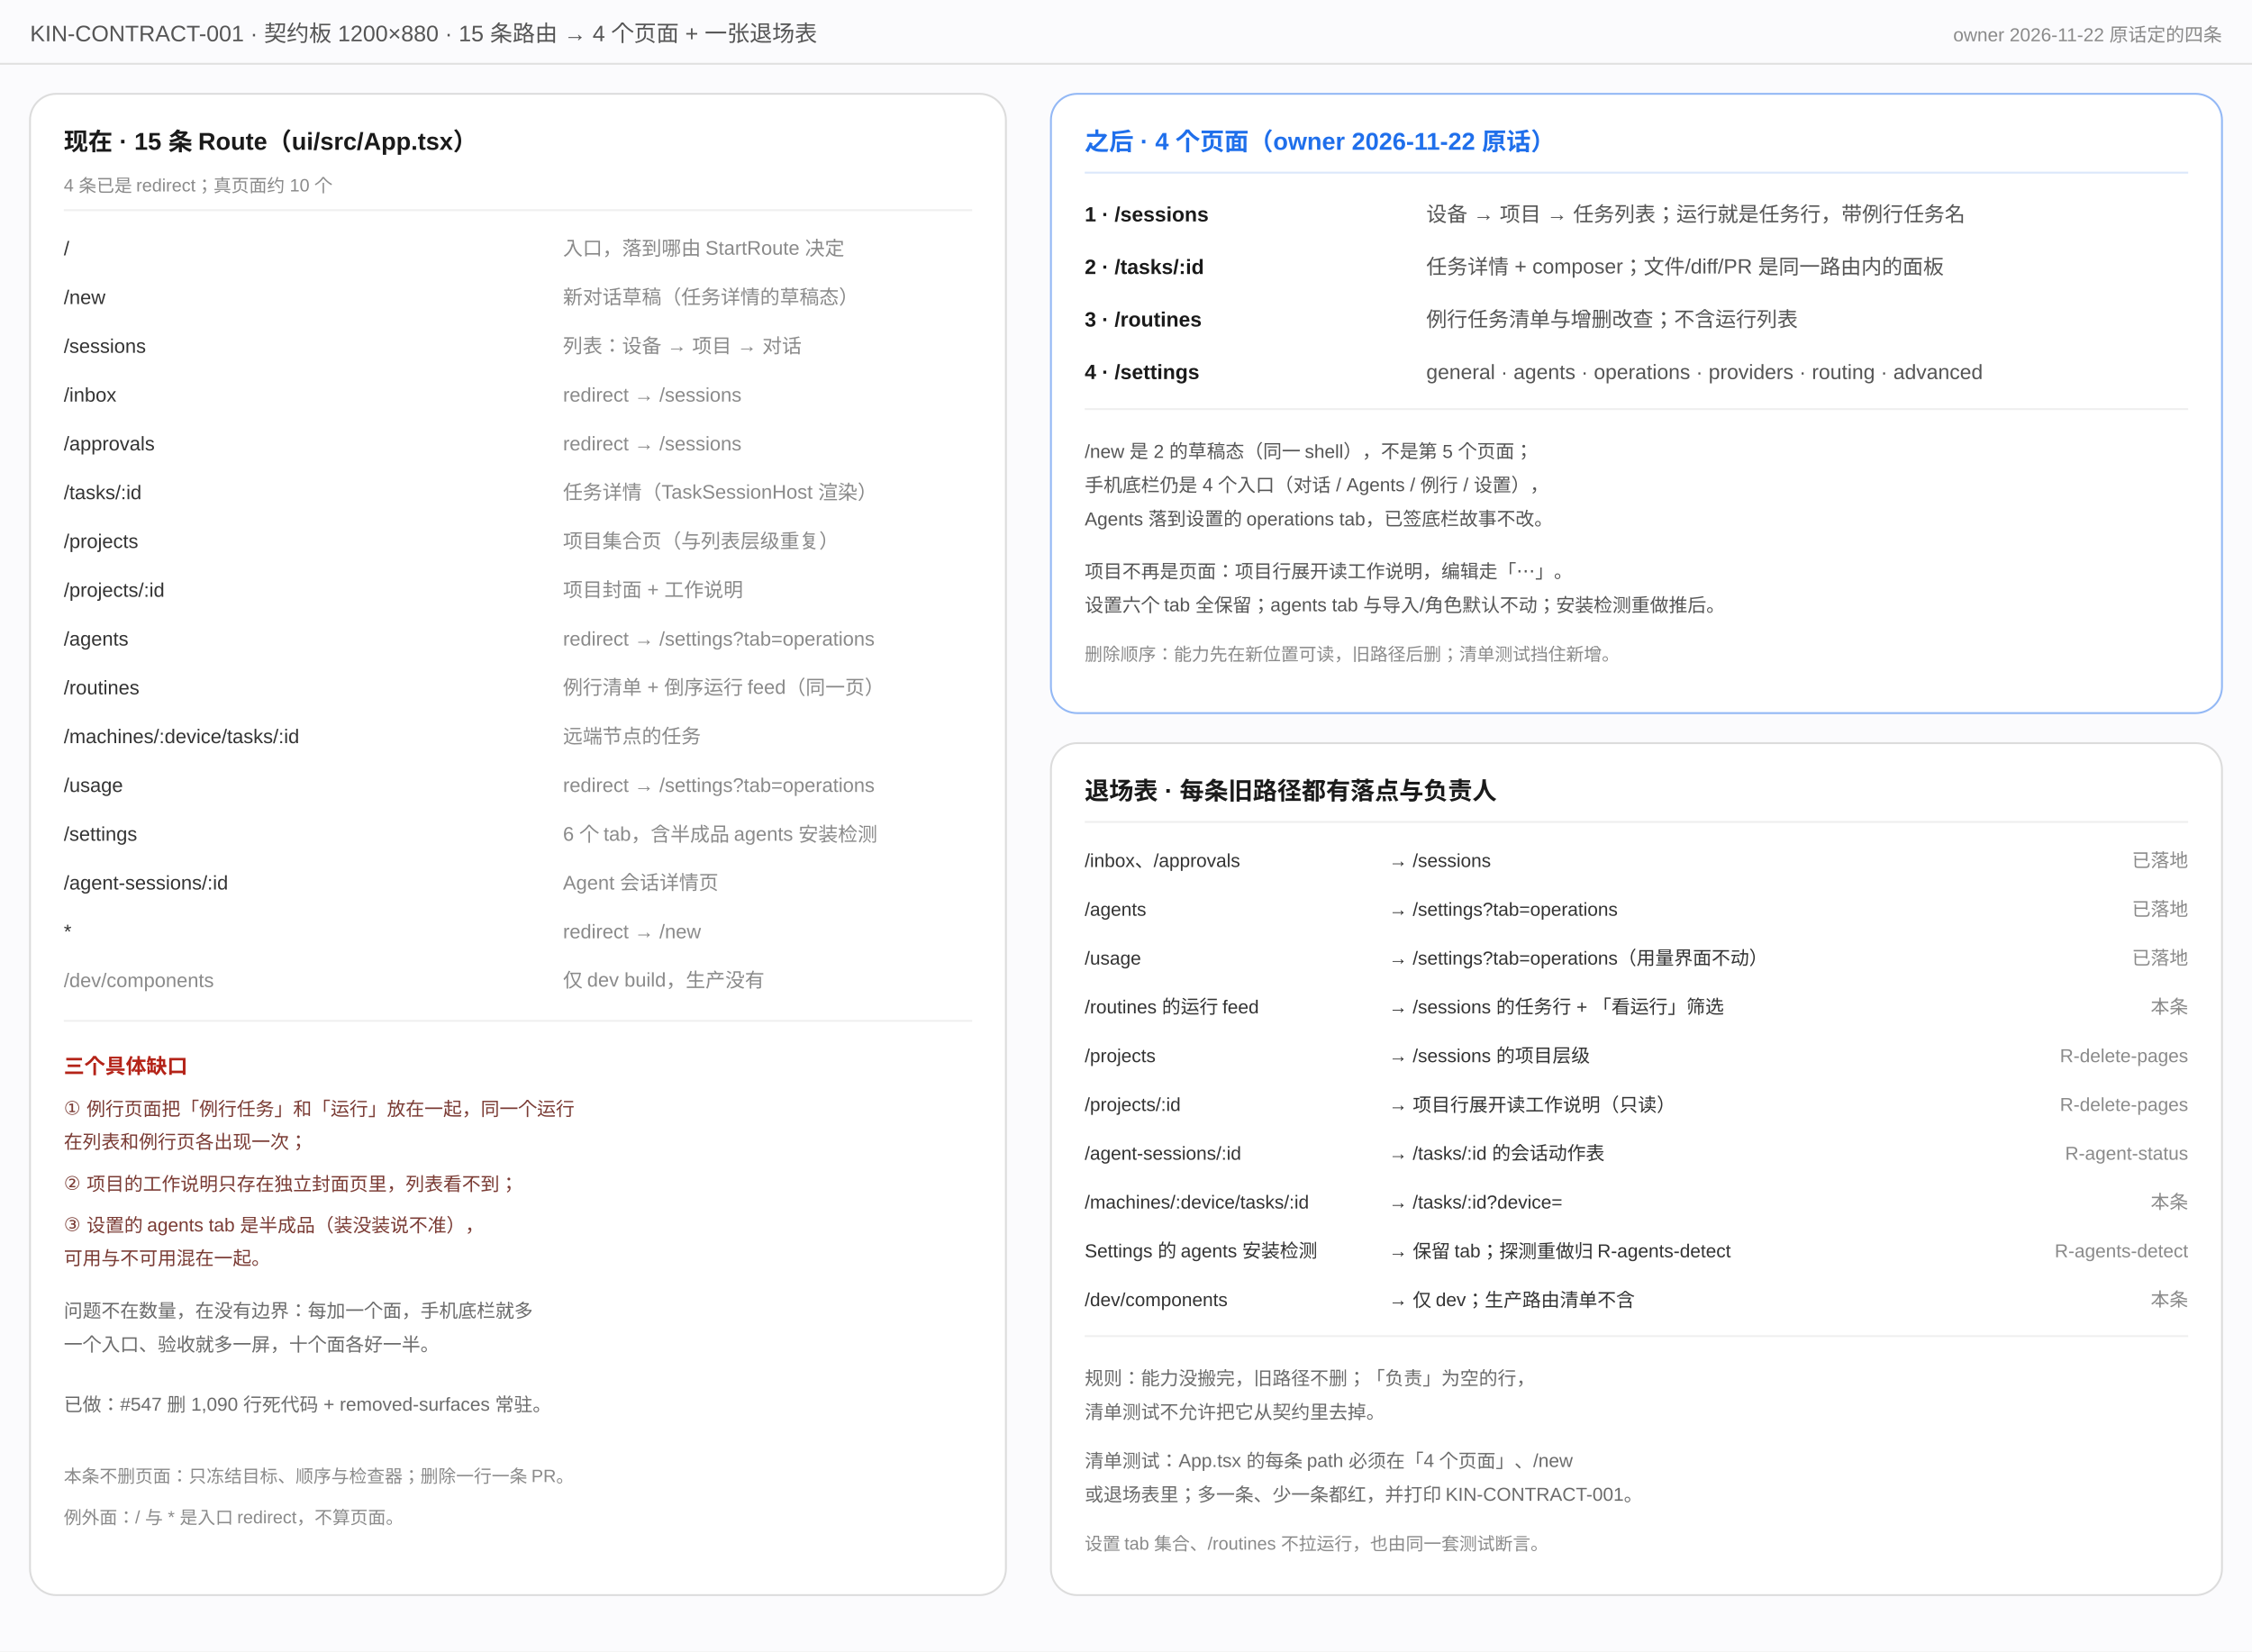
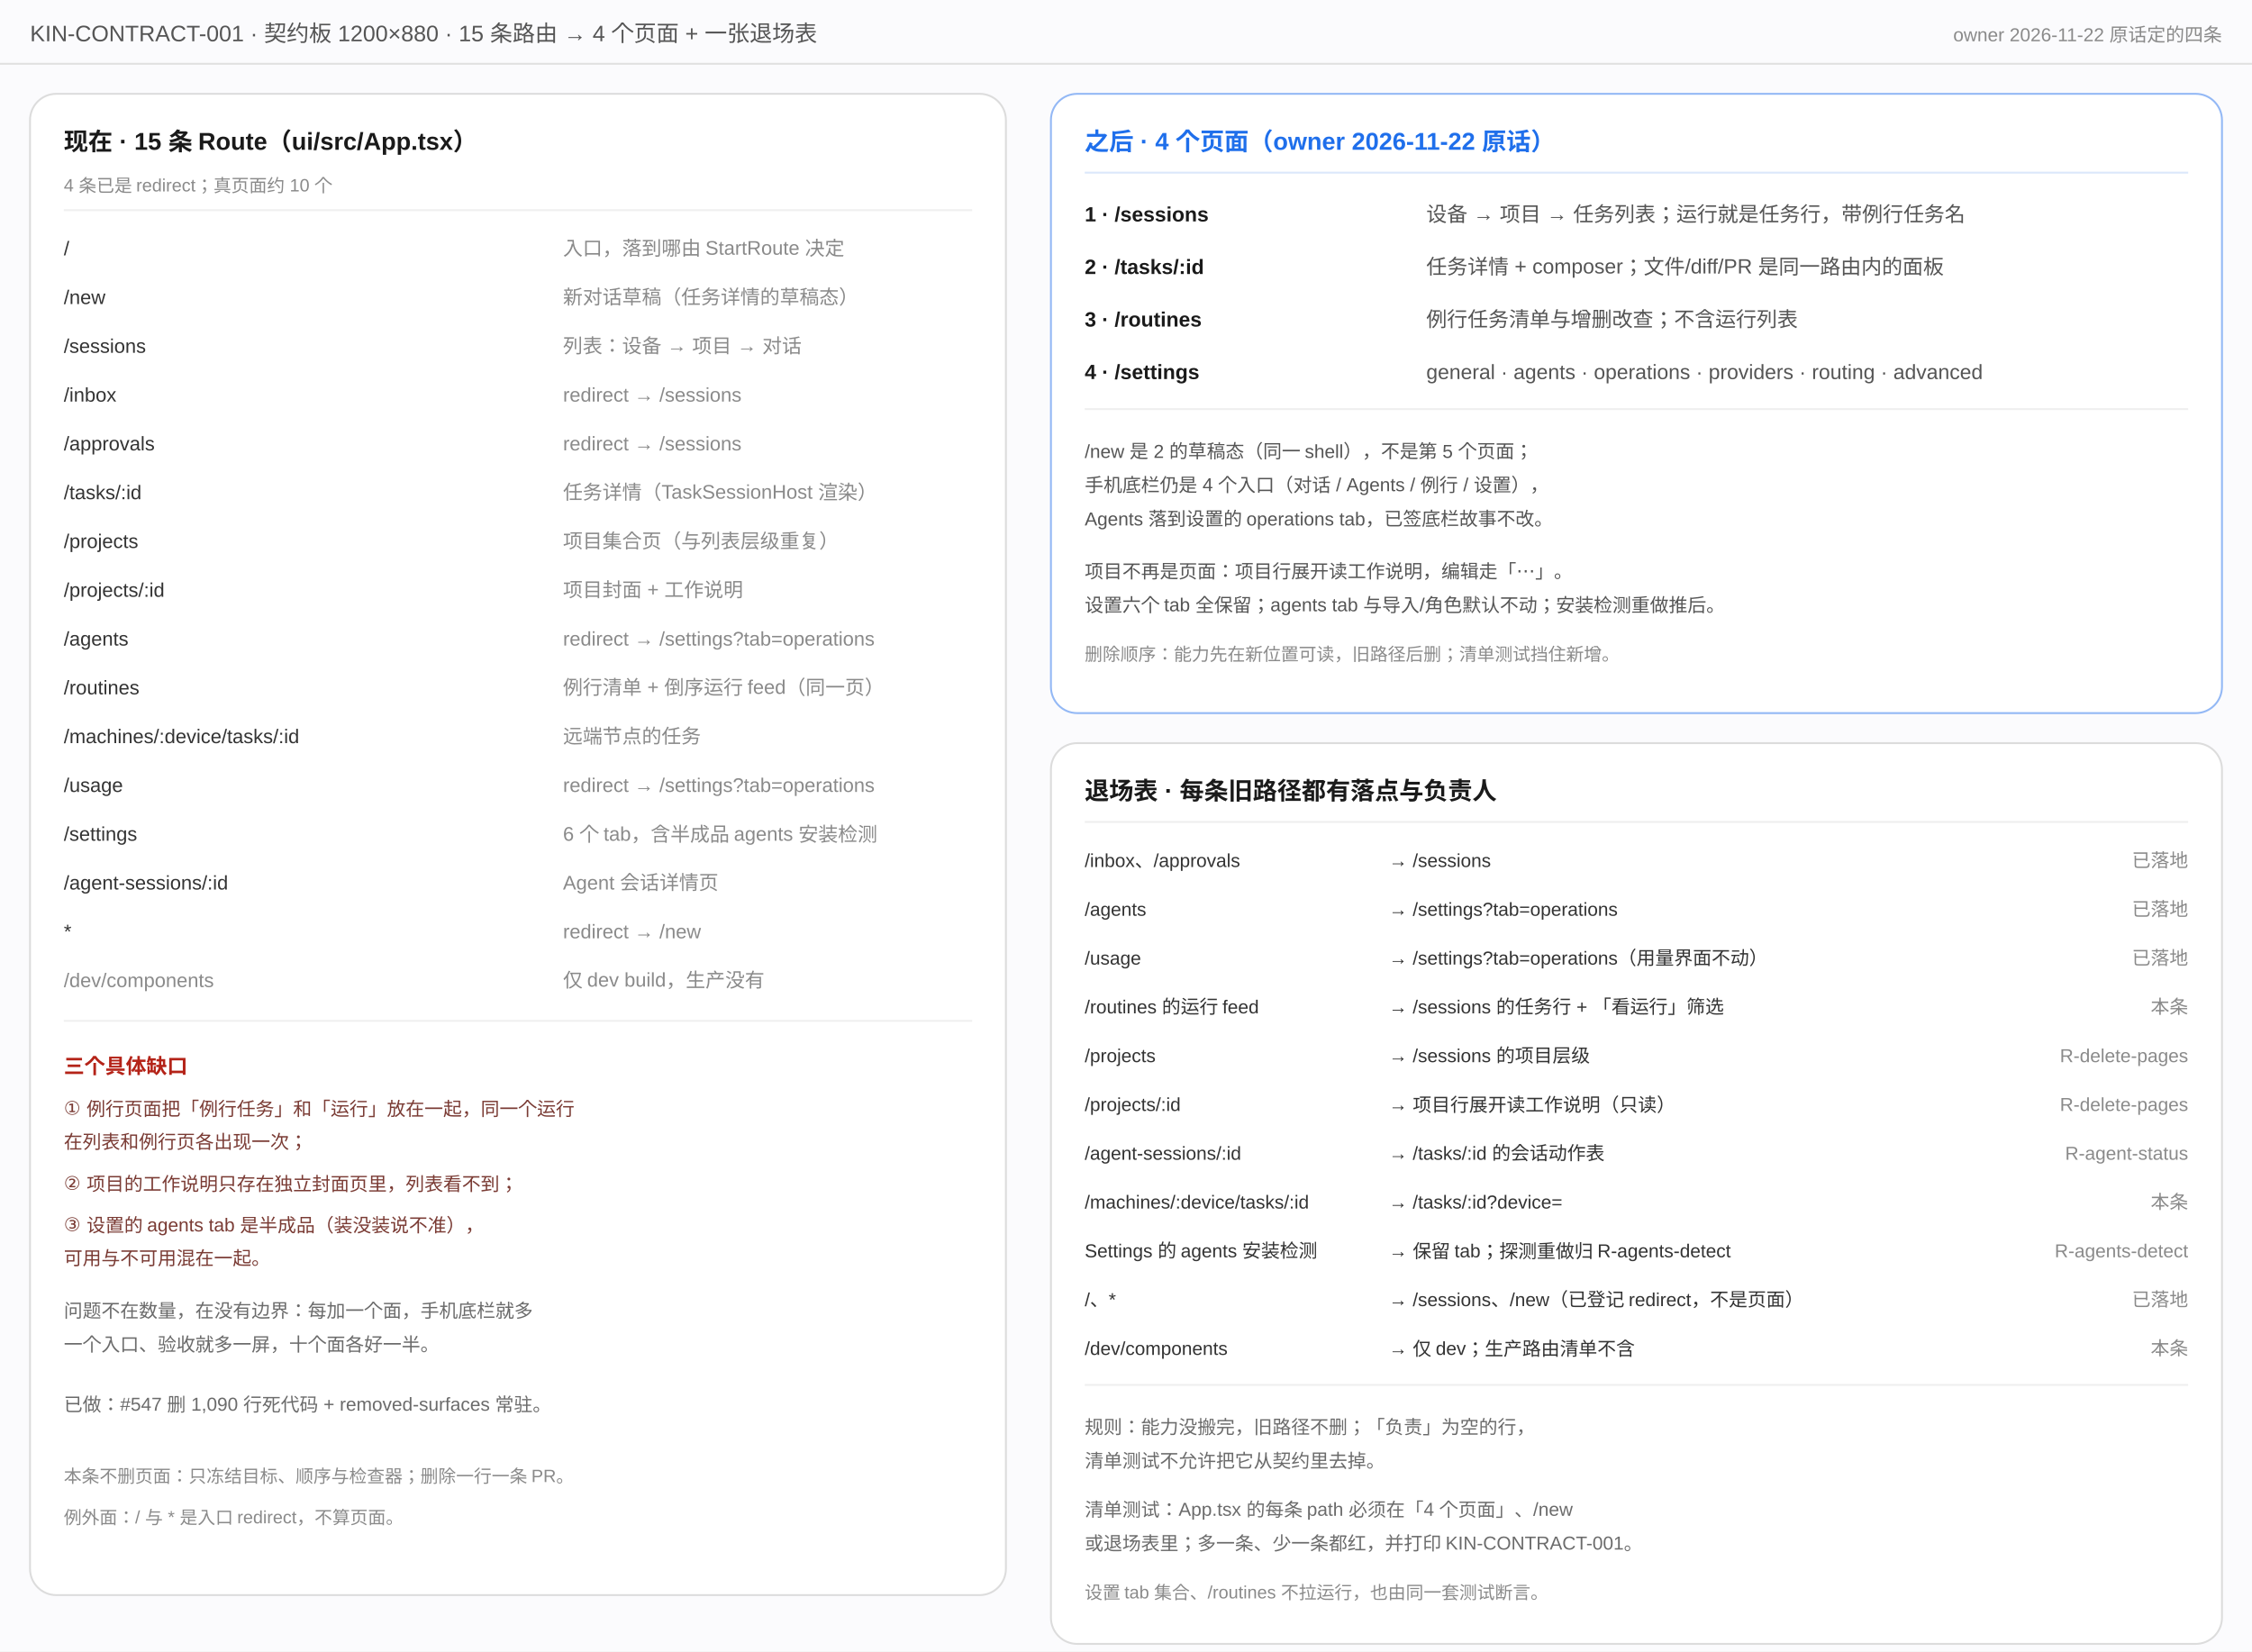
<svg xmlns="http://www.w3.org/2000/svg" width="1200" height="880" viewBox="0 0 1200 880">
  <g font-family="PingFang SC, Helvetica Neue, Arial, sans-serif">
    <rect width="1200" height="880" fill="#fbfbfd" />
    <text x="16" y="22" font-size="12" fill="#555">KIN-CONTRACT-001 · 契约板 1200×880 · 15 条路由 → 4 个页面 + 一张退场表</text>
    <text x="1184" y="22" font-size="10" fill="#8a8a8a" text-anchor="end">owner 2026-11-22 原话定的四条</text>
    <line x1="0" y1="34" x2="1200" y2="34" stroke="#e0e0e0" />
    <rect x="16" y="50" width="520" height="800" rx="14" fill="#ffffff" stroke="#dcdcdc" />
    <text x="34" y="80" font-size="13" fill="#1a1a1a" font-weight="600">现在 · 15 条 Route（ui/src/App.tsx）</text>
    <text x="34" y="102" font-size="9.5" fill="#8a8a8a">4 条已是 redirect；真页面约 10 个</text>
    <line x1="34" y1="112" x2="518" y2="112" stroke="#efefef" />
    <g font-size="10.5" fill="#333">
      <text x="34" y="136">/</text>
      <text x="300" y="136" fill="#8a8a8a">入口，落到哪由 StartRoute 决定</text>
      <text x="34" y="162">/new</text>
      <text x="300" y="162" fill="#8a8a8a">新对话草稿（任务详情的草稿态）</text>
      <text x="34" y="188">/sessions</text>
      <text x="300" y="188" fill="#8a8a8a">列表：设备 → 项目 → 对话</text>
      <text x="34" y="214">/inbox</text>
      <text x="300" y="214" fill="#8a8a8a">redirect → /sessions</text>
      <text x="34" y="240">/approvals</text>
      <text x="300" y="240" fill="#8a8a8a">redirect → /sessions</text>
      <text x="34" y="266">/tasks/:id</text>
      <text x="300" y="266" fill="#8a8a8a">任务详情（TaskSessionHost 渲染）</text>
      <text x="34" y="292">/projects</text>
      <text x="300" y="292" fill="#8a8a8a">项目集合页（与列表层级重复）</text>
      <text x="34" y="318">/projects/:id</text>
      <text x="300" y="318" fill="#8a8a8a">项目封面 + 工作说明</text>
      <text x="34" y="344">/agents</text>
      <text x="300" y="344" fill="#8a8a8a">redirect → /settings?tab=operations</text>
      <text x="34" y="370">/routines</text>
      <text x="300" y="370" fill="#8a8a8a">例行清单 + 倒序运行 feed（同一页）</text>
      <text x="34" y="396">/machines/:device/tasks/:id</text>
      <text x="300" y="396" fill="#8a8a8a">远端节点的任务</text>
      <text x="34" y="422">/usage</text>
      <text x="300" y="422" fill="#8a8a8a">redirect → /settings?tab=operations</text>
      <text x="34" y="448">/settings</text>
      <text x="300" y="448" fill="#8a8a8a">6 个 tab，含半成品 agents 安装检测</text>
      <text x="34" y="474">/agent-sessions/:id</text>
      <text x="300" y="474" fill="#8a8a8a">Agent 会话详情页</text>
      <text x="34" y="500">*</text>
      <text x="300" y="500" fill="#8a8a8a">redirect → /new</text>
      <text x="34" y="526" fill="#8a8a8a">/dev/components</text>
      <text x="300" y="526" fill="#8a8a8a">仅 dev build，生产没有</text>
    </g>
    <line x1="34" y1="544" x2="518" y2="544" stroke="#efefef" />
    <text x="34" y="572" font-size="11" fill="#b42318" font-weight="600">三个具体缺口</text>
    <text x="34" y="594" font-size="10" fill="#7a3b34">① 例行页面把「例行任务」和「运行」放在一起，同一个运行</text>
    <text x="34" y="612" font-size="10" fill="#7a3b34">在列表和例行页各出现一次；</text>
    <text x="34" y="634" font-size="10" fill="#7a3b34">② 项目的工作说明只存在独立封面页里，列表看不到；</text>
    <text x="34" y="656" font-size="10" fill="#7a3b34">③ 设置的 agents tab 是半成品（装没装说不准），</text>
    <text x="34" y="674" font-size="10" fill="#7a3b34">可用与不可用混在一起。</text>
    <text x="34" y="702" font-size="10" fill="#6b6b6b">问题不在数量，在没有边界：每加一个面，手机底栏就多</text>
    <text x="34" y="720" font-size="10" fill="#6b6b6b">一个入口、验收就多一屏，十个面各好一半。</text>
    <text x="34" y="752" font-size="10" fill="#6b6b6b">已做：#547 删 1,090 行死代码 + removed-surfaces 常驻。</text>
    <text x="34" y="790" font-size="9.5" fill="#8a8a8a">本条不删页面：只冻结目标、顺序与检查器；删除一行一条 PR。</text>
    <text x="34" y="812" font-size="9.5" fill="#8a8a8a">例外面：/ 与 * 是入口 redirect，不算页面。</text>
    <rect x="560" y="50" width="624" height="330" rx="14" fill="#ffffff" stroke="#93b8f5" />
    <text x="578" y="80" font-size="13" fill="#1f6feb" font-weight="600">之后 · 4 个页面（owner 2026-11-22 原话）</text>
    <line x1="578" y1="92" x2="1166" y2="92" stroke="#dbe7fb" />
    <g font-size="11" fill="#1a1a1a">
      <text x="578" y="118" font-weight="600">1 · /sessions</text>
      <text x="760" y="118" fill="#555">设备 → 项目 → 任务列表；运行就是任务行，带例行任务名</text>
      <text x="578" y="146" font-weight="600">2 · /tasks/:id</text>
      <text x="760" y="146" fill="#555">任务详情 + composer；文件/diff/PR 是同一路由内的面板</text>
      <text x="578" y="174" font-weight="600">3 · /routines</text>
      <text x="760" y="174" fill="#555">例行任务清单与增删改查；不含运行列表</text>
      <text x="578" y="202" font-weight="600">4 · /settings</text>
      <text x="760" y="202" fill="#555">general · agents · operations · providers · routing · advanced</text>
    </g>
    <line x1="578" y1="218" x2="1166" y2="218" stroke="#efefef" />
    <text x="578" y="244" font-size="10" fill="#555">/new 是 2 的草稿态（同一 shell），不是第 5 个页面；</text>
    <text x="578" y="262" font-size="10" fill="#555">手机底栏仍是 4 个入口（对话 / Agents / 例行 / 设置），</text>
    <text x="578" y="280" font-size="10" fill="#555">Agents 落到设置的 operations tab，已签底栏故事不改。</text>
    <text x="578" y="308" font-size="10" fill="#555">项目不再是页面：项目行展开读工作说明，编辑走「⋯」。</text>
    <text x="578" y="326" font-size="10" fill="#555">设置六个 tab 全保留；agents tab 与导入/角色默认不动；安装检测重做推后。</text>
    <text x="578" y="352" font-size="9.5" fill="#8a8a8a">删除顺序：能力先在新位置可读，旧路径后删；清单测试挡住新增。</text>
-     <rect x="560" y="396" width="624" height="454" rx="14" fill="#ffffff" stroke="#dcdcdc" />
+     <rect x="560" y="396" width="624" height="480" rx="14" fill="#ffffff" stroke="#dcdcdc" />
    <text x="578" y="426" font-size="13" fill="#1a1a1a" font-weight="600">退场表 · 每条旧路径都有落点与负责人</text>
    <line x1="578" y1="438" x2="1166" y2="438" stroke="#efefef" />
    <g font-size="10" fill="#333">
      <text x="578" y="462">/inbox、/approvals</text>
      <text x="740" y="462">→ /sessions</text>
      <text x="1166" y="462" text-anchor="end" fill="#8a8a8a">已落地</text>
      <text x="578" y="488">/agents</text>
      <text x="740" y="488">→ /settings?tab=operations</text>
      <text x="1166" y="488" text-anchor="end" fill="#8a8a8a">已落地</text>
      <text x="578" y="514">/usage</text>
      <text x="740" y="514">→ /settings?tab=operations（用量界面不动）</text>
      <text x="1166" y="514" text-anchor="end" fill="#8a8a8a">已落地</text>
      <text x="578" y="540">/routines 的运行 feed</text>
      <text x="740" y="540">→ /sessions 的任务行 + 「看运行」筛选</text>
      <text x="1166" y="540" text-anchor="end" fill="#8a8a8a">本条</text>
      <text x="578" y="566">/projects</text>
      <text x="740" y="566">→ /sessions 的项目层级</text>
      <text x="1166" y="566" text-anchor="end" fill="#8a8a8a">R-delete-pages</text>
      <text x="578" y="592">/projects/:id</text>
      <text x="740" y="592">→ 项目行展开读工作说明（只读）</text>
      <text x="1166" y="592" text-anchor="end" fill="#8a8a8a">R-delete-pages</text>
      <text x="578" y="618">/agent-sessions/:id</text>
      <text x="740" y="618">→ /tasks/:id 的会话动作表</text>
      <text x="1166" y="618" text-anchor="end" fill="#8a8a8a">R-agent-status</text>
      <text x="578" y="644">/machines/:device/tasks/:id</text>
      <text x="740" y="644">→ /tasks/:id?device=</text>
      <text x="1166" y="644" text-anchor="end" fill="#8a8a8a">本条</text>
      <text x="578" y="670">Settings 的 agents 安装检测</text>
      <text x="740" y="670">→ 保留 tab；探测重做归 R-agents-detect</text>
      <text x="1166" y="670" text-anchor="end" fill="#8a8a8a">R-agents-detect</text>
-       <text x="578" y="696">/dev/components</text>
-       <text x="740" y="696">→ 仅 dev；生产路由清单不含</text>
-       <text x="1166" y="696" text-anchor="end" fill="#8a8a8a">本条</text>
+       <text x="578" y="696">/、*</text>
+       <text x="740" y="696">→ /sessions、/new（已登记 redirect，不是页面）</text>
+       <text x="1166" y="696" text-anchor="end" fill="#8a8a8a">已落地</text>
+       <text x="578" y="722">/dev/components</text>
+       <text x="740" y="722">→ 仅 dev；生产路由清单不含</text>
+       <text x="1166" y="722" text-anchor="end" fill="#8a8a8a">本条</text>
    </g>
-     <line x1="578" y1="712" x2="1166" y2="712" stroke="#efefef" />
-     <text x="578" y="738" font-size="10" fill="#6b6b6b">规则：能力没搬完，旧路径不删；「负责」为空的行，</text>
-     <text x="578" y="756" font-size="10" fill="#6b6b6b">清单测试不允许把它从契约里去掉。</text>
-     <text x="578" y="782" font-size="10" fill="#6b6b6b">清单测试：App.tsx 的每条 path 必须在「4 个页面」、/new</text>
-     <text x="578" y="800" font-size="10" fill="#6b6b6b">或退场表里；多一条、少一条都红，并打印 KIN-CONTRACT-001。</text>
-     <text x="578" y="826" font-size="9.5" fill="#8a8a8a">设置 tab 集合、/routines 不拉运行，也由同一套测试断言。</text>
+     <line x1="578" y1="738" x2="1166" y2="738" stroke="#efefef" />
+     <text x="578" y="764" font-size="10" fill="#6b6b6b">规则：能力没搬完，旧路径不删；「负责」为空的行，</text>
+     <text x="578" y="782" font-size="10" fill="#6b6b6b">清单测试不允许把它从契约里去掉。</text>
+     <text x="578" y="808" font-size="10" fill="#6b6b6b">清单测试：App.tsx 的每条 path 必须在「4 个页面」、/new</text>
+     <text x="578" y="826" font-size="10" fill="#6b6b6b">或退场表里；多一条、少一条都红，并打印 KIN-CONTRACT-001。</text>
+     <text x="578" y="852" font-size="9.5" fill="#8a8a8a">设置 tab 集合、/routines 不拉运行，也由同一套测试断言。</text>
  </g>
</svg>
